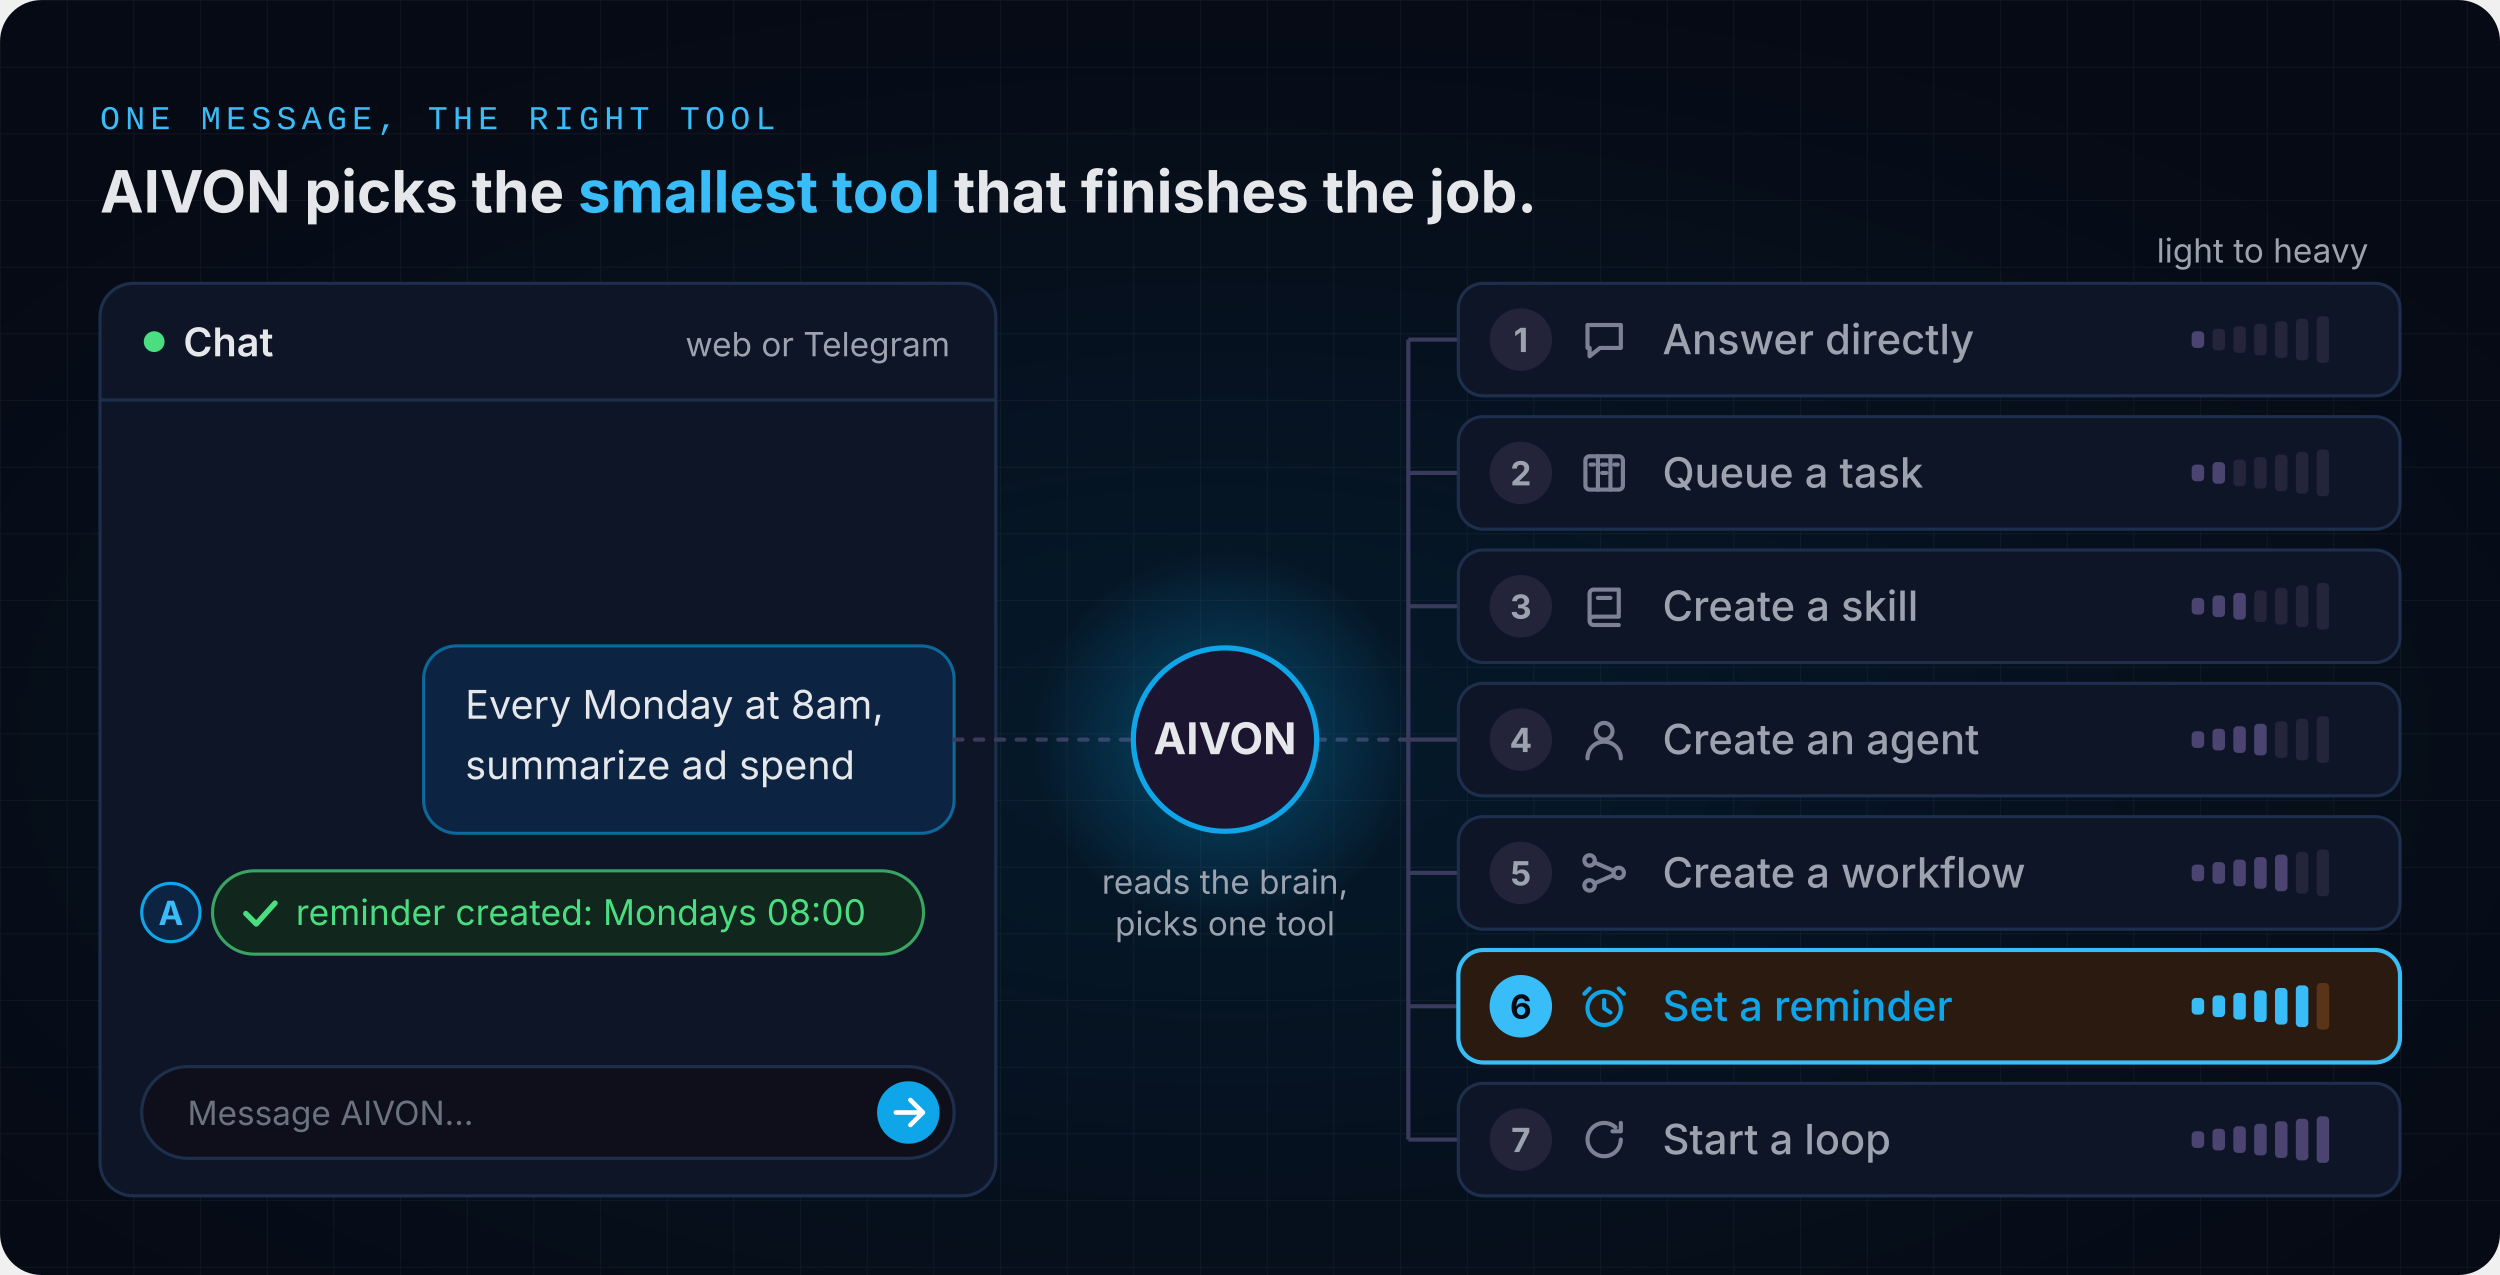
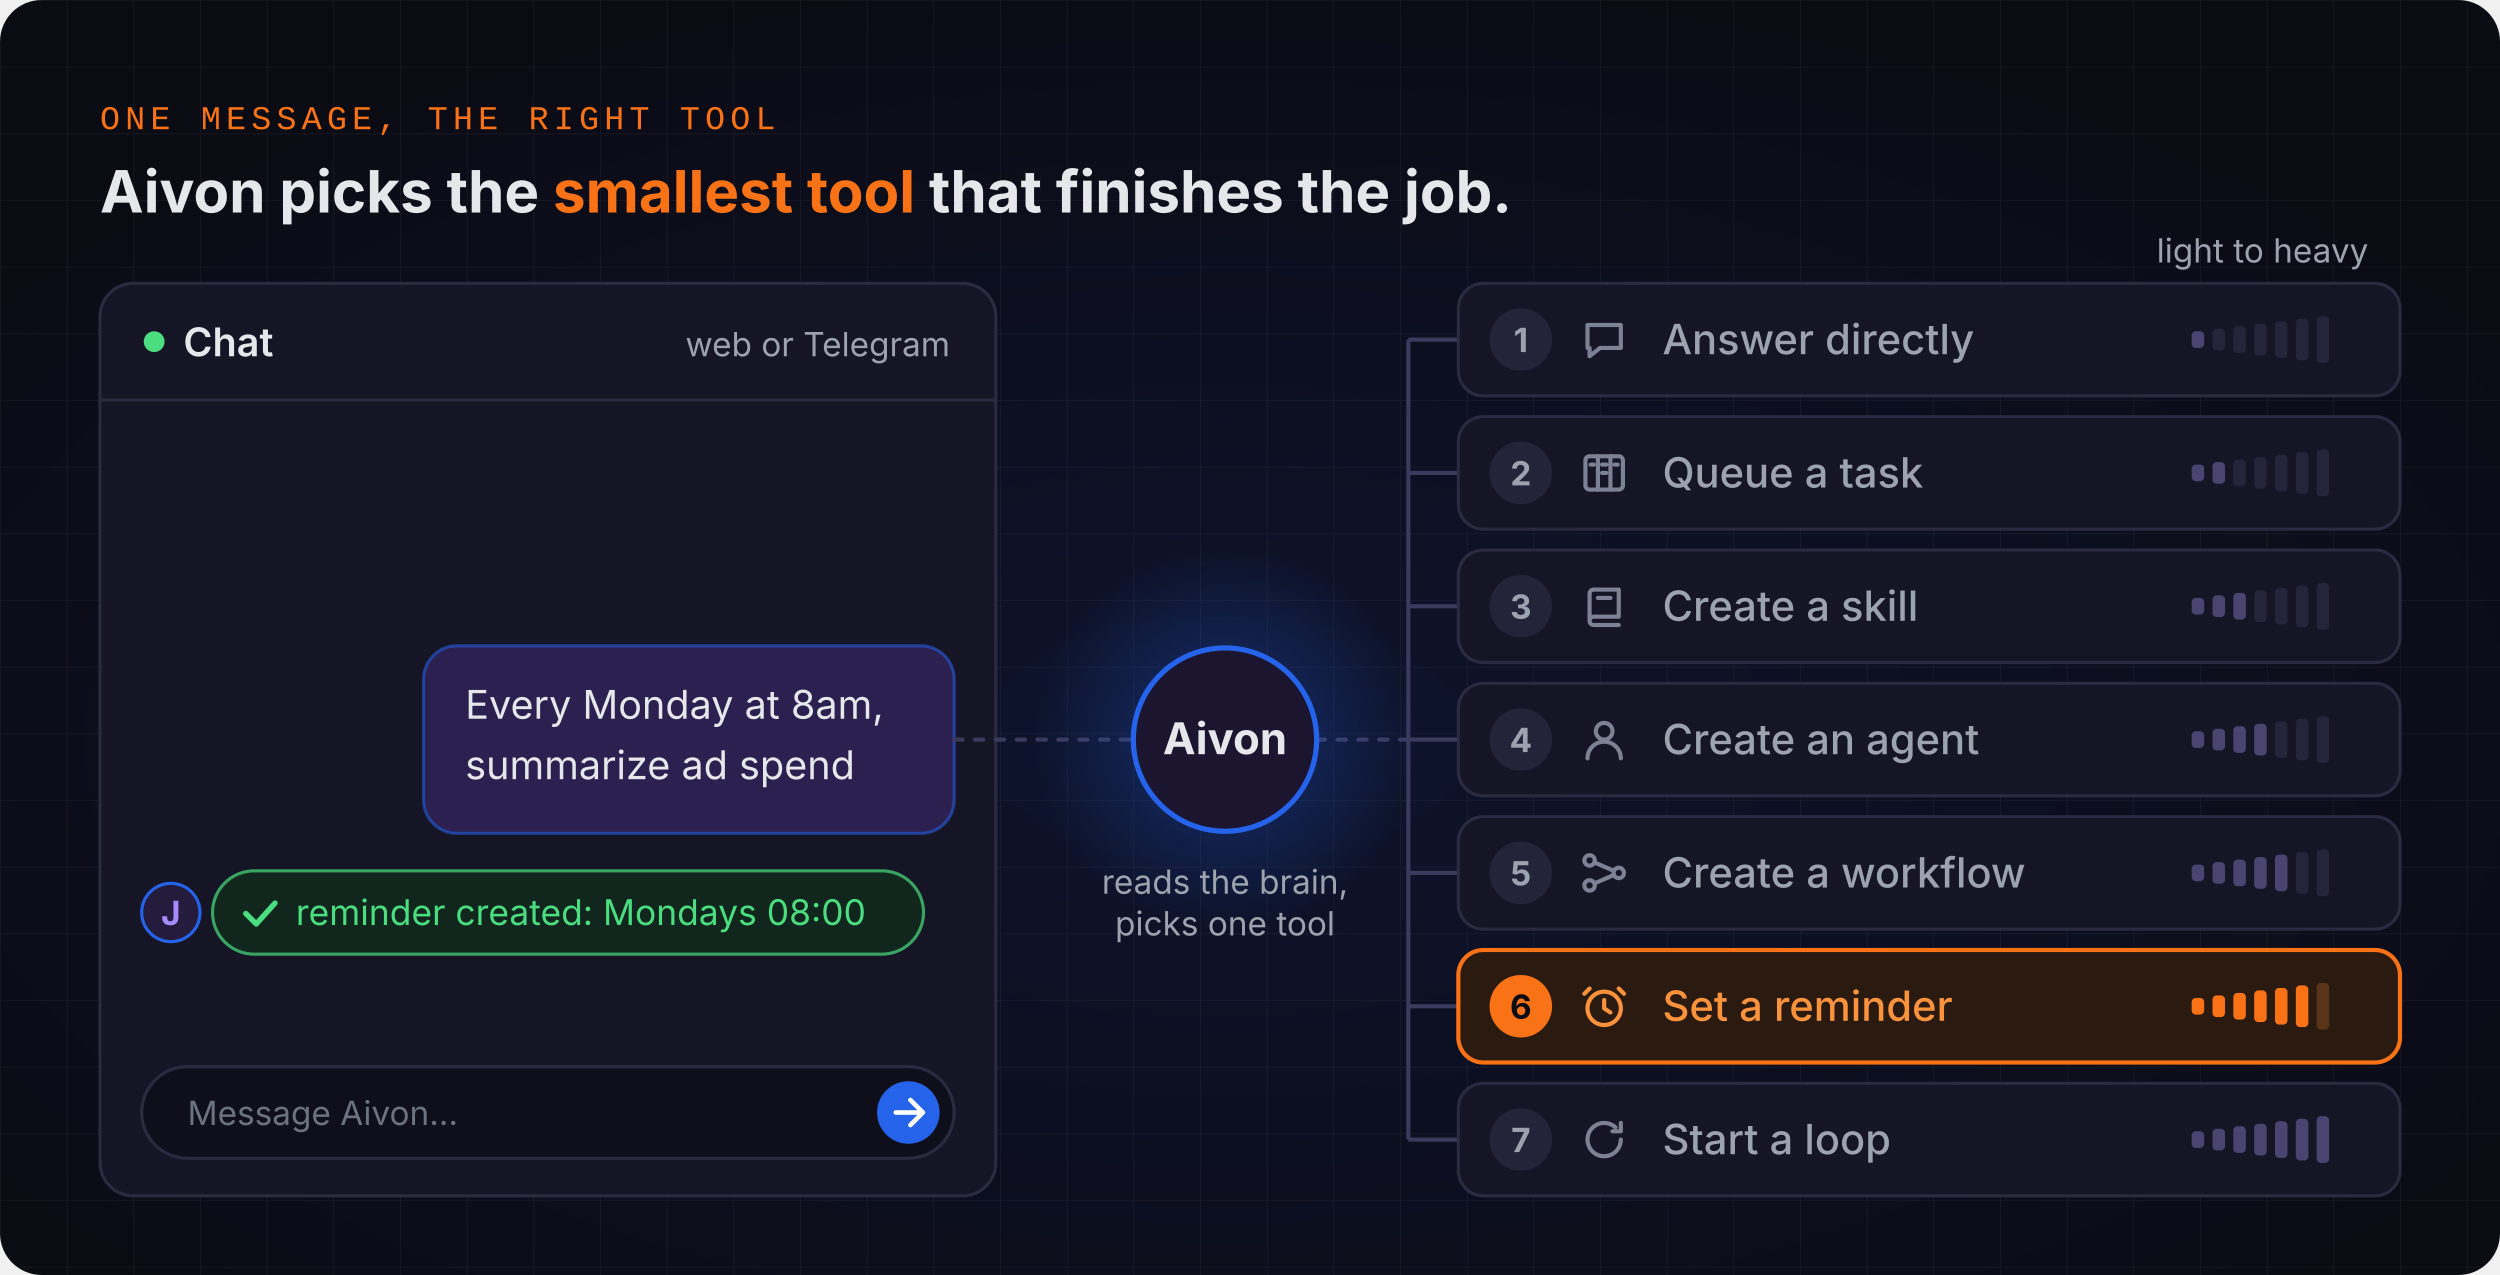
<svg xmlns="http://www.w3.org/2000/svg" viewBox="0 0 1200 612" role="img" aria-labelledby="t d" font-family="Inter, 'Segoe UI', system-ui, -apple-system, Arial, sans-serif">
  <style>.b0,.b1,.h0,.h1{opacity:0}
@keyframes kb0{0.00%{opacity:0;transform:translateY(8px)} 2.22%{opacity:1;transform:translateY(0)} 31.11%{opacity:1;transform:translateY(0)} 32.96%{opacity:0;transform:translateY(8px)} 100.00%{opacity:0;transform:translateY(8px)}}
.b0{animation:kb0 13.5s ease-in-out infinite;}
@keyframes kt00{0.00%{transform:scaleX(0)} 2.22%{transform:scaleX(0);animation-timing-function:steps(26,end)} 8.52%{transform:scaleX(1)} 33.04%{transform:scaleX(1)} 33.11%{transform:scaleX(0)} 100.00%{transform:scaleX(0)}}
.ty00{animation:kt00 13.5s linear infinite;transform-origin:156.9px 0}
@keyframes kh0{0.00%{opacity:0;transform:translateY(6px)} 16.52%{opacity:0;transform:translateY(6px)} 18.74%{opacity:1;transform:translateY(0)} 31.11%{opacity:1;transform:translateY(0)} 32.96%{opacity:0;transform:translateY(6px)} 100.00%{opacity:0;transform:translateY(6px)}}
.h0{animation:kh0 13.5s ease-in-out infinite;}
@keyframes kb1{0.00%{opacity:0;transform:translateY(8px)} 33.33%{opacity:0;transform:translateY(8px)} 35.56%{opacity:1;transform:translateY(0)} 64.44%{opacity:1;transform:translateY(0)} 66.30%{opacity:0;transform:translateY(8px)} 100.00%{opacity:0;transform:translateY(8px)}}
.b1{animation:kb1 13.5s ease-in-out infinite;}
@keyframes kt10{0.00%{transform:scaleX(0)} 35.56%{transform:scaleX(0);animation-timing-function:steps(22,end)} 39.02%{transform:scaleX(1)} 66.37%{transform:scaleX(1)} 66.44%{transform:scaleX(0)} 100.00%{transform:scaleX(0)}}
.ty10{animation:kt10 13.5s linear infinite;transform-origin:199.8px 0}
@keyframes kt11{0.00%{transform:scaleX(0)} 39.02%{transform:scaleX(0);animation-timing-function:steps(18,end)} 41.85%{transform:scaleX(1)} 66.37%{transform:scaleX(1)} 66.44%{transform:scaleX(0)} 100.00%{transform:scaleX(0)}}
.ty11{animation:kt11 13.5s linear infinite;transform-origin:199.8px 0}
@keyframes kh1{0.00%{opacity:0;transform:translateY(6px)} 49.85%{opacity:0;transform:translateY(6px)} 52.07%{opacity:1;transform:translateY(0)} 64.44%{opacity:1;transform:translateY(0)} 66.30%{opacity:0;transform:translateY(6px)} 100.00%{opacity:0;transform:translateY(6px)}}
.h1{animation:kh1 13.5s ease-in-out infinite;}
@keyframes kb2{0.00%{opacity:0;transform:translateY(8px)} 66.67%{opacity:0;transform:translateY(8px)} 68.89%{opacity:1;transform:translateY(0)} 97.78%{opacity:1;transform:translateY(0)} 99.63%{opacity:0;transform:translateY(8px)} 100.00%{opacity:0;transform:translateY(8px)}}
.b2{animation:kb2 13.5s ease-in-out infinite;}
@keyframes kt20{0.00%{transform:scaleX(0)} 68.89%{transform:scaleX(0);animation-timing-function:steps(20,end)} 72.20%{transform:scaleX(1)} 99.70%{transform:scaleX(1)} 99.78%{transform:scaleX(0)} 100.00%{transform:scaleX(0)}}
.ty20{animation:kt20 13.5s linear infinite;transform-origin:221.3px 0}
@keyframes kt21{0.00%{transform:scaleX(0)} 72.20%{transform:scaleX(0);animation-timing-function:steps(18,end)} 75.19%{transform:scaleX(1)} 99.70%{transform:scaleX(1)} 99.78%{transform:scaleX(0)} 100.00%{transform:scaleX(0)}}
.ty21{animation:kt21 13.5s linear infinite;transform-origin:221.3px 0}
@keyframes kh2{0.00%{opacity:0;transform:translateY(6px)} 87.04%{opacity:0;transform:translateY(6px)} 89.26%{opacity:1;transform:translateY(0)} 97.78%{opacity:1;transform:translateY(0)} 99.63%{opacity:0;transform:translateY(6px)} 100.00%{opacity:0;transform:translateY(6px)}}
.h2{animation:kh2 13.5s ease-in-out infinite;}
@keyframes kp{0.00%{opacity:0;transform:translateX(0)} 8.15%{opacity:0;transform:translateX(0)} 8.74%{opacity:1;transform:translateX(0)} 11.11%{opacity:1;transform:translateX(86px)} 11.70%{opacity:0;transform:translateX(86px)} 41.48%{opacity:0;transform:translateX(0)} 42.07%{opacity:1;transform:translateX(0)} 44.44%{opacity:1;transform:translateX(86px)} 45.04%{opacity:0;transform:translateX(86px)} 74.81%{opacity:0;transform:translateX(0)} 75.41%{opacity:1;transform:translateX(0)} 77.78%{opacity:1;transform:translateX(86px)} 78.37%{opacity:0;transform:translateX(86px)} 100.00%{opacity:0;transform:translateX(86px)}}
.pulse{animation:kp 13.5s ease-in-out infinite;}
@keyframes kr{0.00%{opacity:0;transform:scale(0.85)} 10.74%{opacity:0;transform:scale(0.85)} 12.22%{opacity:1;transform:scale(1)} 15.19%{opacity:0;transform:scale(1.15)} 44.07%{opacity:0;transform:scale(0.85)} 45.56%{opacity:1;transform:scale(1)} 48.52%{opacity:0;transform:scale(1.15)} 77.41%{opacity:0;transform:scale(0.85)} 78.89%{opacity:1;transform:scale(1)} 81.85%{opacity:0;transform:scale(1.15)} 100.00%{opacity:0;transform:scale(1.15)}}
.ring{animation:kr 13.5s ease-in-out infinite;transform-origin:588px 355.0px}
@keyframes ks{0.00%{opacity:0;transform:translateY(0)} 12.59%{opacity:0;transform:translateY(0)} 13.70%{opacity:1;transform:translateY(0)} 14.44%{opacity:1;transform:translateY(0)} 15.41%{opacity:1;transform:translateY(0px)} 16.15%{opacity:1;transform:translateY(0px)} 18.00%{opacity:0;transform:translateY(0px)} 45.93%{opacity:0;transform:translateY(0)} 47.04%{opacity:1;transform:translateY(0)} 47.78%{opacity:1;transform:translateY(0);animation-timing-function:steps(1,end)} 48.74%{opacity:1;transform:translateY(64px)} 49.48%{opacity:1;transform:translateY(64px)} 51.33%{opacity:0;transform:translateY(64px)} 79.26%{opacity:0;transform:translateY(0)} 80.37%{opacity:1;transform:translateY(0)} 81.11%{opacity:1;transform:translateY(0);animation-timing-function:steps(5,end)} 85.93%{opacity:1;transform:translateY(320px)} 86.67%{opacity:1;transform:translateY(320px)} 88.52%{opacity:0;transform:translateY(320px)} 100.00%{opacity:0;transform:translateY(320px)}}
.scan{animation:ks 13.5s ease-in-out infinite;}
@keyframes ka0{0.00%{opacity:0} 15.26%{opacity:0} 16.37%{opacity:1} 31.11%{opacity:1} 32.96%{opacity:0} 100.00%{opacity:0}}
.a0{animation:ka0 13.5s ease-in-out infinite;}
@keyframes ka1{0.00%{opacity:0} 48.59%{opacity:0} 49.70%{opacity:1} 64.44%{opacity:1} 66.30%{opacity:0} 100.00%{opacity:0}}
.a1{animation:ka1 13.5s ease-in-out infinite;}
@keyframes ka2{0.00%{opacity:0} 85.78%{opacity:0} 86.89%{opacity:1} 97.78%{opacity:1} 99.63%{opacity:0} 100.00%{opacity:0}}
.a2{animation:ka2 13.5s ease-in-out infinite;}
@media (prefers-reduced-motion: reduce){*{animation:none !important}}</style>
  <defs>
    <radialGradient id="glow" cx="0.490" cy="0.580" r="0.6">
-       <stop offset="0" stop-color="#0284c7" stop-opacity="0.13" />
-       <stop offset="1" stop-color="#0284c7" stop-opacity="0" />
+       <stop offset="0" stop-color="#1d4ed8" stop-opacity="0.13" />
+       <stop offset="1" stop-color="#1d4ed8" stop-opacity="0" />
    </radialGradient>
    <pattern id="grid" width="32" height="32" patternUnits="userSpaceOnUse">
      <path d="M32 0H0V32" fill="none" stroke="#ffffff" stroke-opacity="0.04" />
    </pattern>
    <radialGradient id="rglow" cx="0.5" cy="0.5" r="0.5">
-       <stop offset="0" stop-color="#0ea5e9" stop-opacity="0.35" />
-       <stop offset="1" stop-color="#0ea5e9" stop-opacity="0" />
+       <stop offset="0" stop-color="#2563eb" stop-opacity="0.35" />
+       <stop offset="1" stop-color="#2563eb" stop-opacity="0" />
    </radialGradient>
    <clipPath id="bgclip">
      <rect width="1200" height="612" rx="20" />
    </clipPath>
    <symbol id="i-answer" viewBox="0 0 24 24" fill="none" stroke="currentColor" stroke-width="2" stroke-linecap="round" stroke-linejoin="round">
      <path d="M4 5h16v11H10l-5 4v-4H4z" />
    </symbol>
    <symbol id="i-task" viewBox="0 0 24 24" fill="none" stroke="currentColor" stroke-width="2" stroke-linecap="round" stroke-linejoin="round">
      <rect x="3" y="4" width="18" height="16" rx="2" />
      <path d="M9 4v16M15 4v16M5.5 8h1.5M11 8h2M11 12h2M17 8h1.5" />
    </symbol>
    <symbol id="i-skill" viewBox="0 0 24 24" fill="none" stroke="currentColor" stroke-width="2" stroke-linecap="round" stroke-linejoin="round">
      <path d="M5 19V6a2 2 0 0 1 2-2h12v13H7a2 2 0 0 0-2 2 2 2 0 0 0 2 2h12" />
      <path d="M9 8h6" />
    </symbol>
    <symbol id="i-agent" viewBox="0 0 24 24" fill="none" stroke="currentColor" stroke-width="2" stroke-linecap="round" stroke-linejoin="round">
      <circle cx="12" cy="8" r="4" />
      <path d="M4 21a8 8 0 0 1 16 0" />
    </symbol>
    <symbol id="i-workflow" viewBox="0 0 24 24" fill="none" stroke="currentColor" stroke-width="2" stroke-linecap="round" stroke-linejoin="round">
      <circle cx="5" cy="6" r="2.5" />
      <circle cx="19" cy="12" r="2.5" />
      <circle cx="5" cy="18" r="2.5" />
      <path d="M7.4 7l9.2 4M16.6 13l-9.2 4" />
    </symbol>
    <symbol id="i-reminder" viewBox="0 0 24 24" fill="none" stroke="currentColor" stroke-width="2" stroke-linecap="round" stroke-linejoin="round">
      <circle cx="12" cy="13" r="8" />
      <path d="M12 9v4l3 2M5 3.5 2.5 6M19 3.5 21.5 6" />
    </symbol>
    <symbol id="i-loop" viewBox="0 0 24 24" fill="none" stroke="currentColor" stroke-width="2" stroke-linecap="round" stroke-linejoin="round">
      <path d="M20 12a8 8 0 1 1-2.6-5.9" />
      <path d="M20 4v4h-4" />
    </symbol>
    <clipPath id="c00">
      <rect class="ty00" x="156.9" y="338.5" width="299.1" height="31" />
    </clipPath>
    <clipPath id="c10">
      <rect class="ty10" x="199.8" y="324.0" width="256.2" height="31" />
    </clipPath>
    <clipPath id="c11">
      <rect class="ty11" x="199.8" y="353.0" width="256.2" height="31" />
    </clipPath>
    <clipPath id="c20">
      <rect class="ty20" x="221.3" y="324.0" width="234.7" height="31" />
    </clipPath>
    <clipPath id="c21">
      <rect class="ty21" x="221.3" y="353.0" width="234.7" height="31" />
    </clipPath>
  </defs>
  <g clip-path="url(#bgclip)">
-     <rect width="1200" height="612" fill="#060a14" />
+     <rect width="1200" height="612" fill="#0b0b14" />
    <rect width="1200" height="612" fill="url(#grid)" />
    <rect width="1200" height="612" fill="url(#glow)" />
  </g>
-   <text x="48" y="62" font-family="ui-monospace, 'SFMono-Regular', Consolas, 'Courier New', monospace" font-size="16" letter-spacing="2.5" fill="#38bdf8">ONE MESSAGE, THE RIGHT TOOL</text>
-   <text x="48" y="102" font-size="28" font-weight="700" fill="#e5e7eb">AIVON picks the <tspan fill="#38bdf8">smallest tool</tspan> that finishes the job.</text>
-   <rect x="48" y="136" width="430" height="438" rx="16" fill="#0d1527" stroke="#1e2f4d" stroke-width="1.5" />
+   <text x="48" y="62" font-family="ui-monospace, 'SFMono-Regular', Consolas, 'Courier New', monospace" font-size="16" letter-spacing="2.5" fill="#f97316">ONE MESSAGE, THE RIGHT TOOL</text>
+   <text x="48" y="102" font-size="28" font-weight="700" fill="#e5e7eb">Aivon picks the <tspan fill="#f97316">smallest tool</tspan> that finishes the job.</text>
+   <rect x="48" y="136" width="430" height="438" rx="16" fill="#151525" stroke="#2a2a40" stroke-width="1.5" />
  <circle cx="74" cy="164" r="5" fill="#4ade80" />
  <text x="88" y="171" font-size="19" font-weight="600" fill="#e5e7eb">Chat</text>
  <text x="456" y="171" font-size="16" fill="#9ca3af" text-anchor="end">web or Telegram</text>
-   <path d="M48 192H478" stroke="#1e2f4d" stroke-width="1.5" />
-   <rect x="68" y="512" width="390" height="44" rx="22" fill="#0f0f1c" stroke="#1e2f4d" stroke-width="1.5" />
-   <text x="90" y="540" font-size="16" fill="#6b7280">Message AIVON...</text>
-   <circle cx="436" cy="534" r="15" fill="#0ea5e9" />
+   <path d="M48 192H478" stroke="#2a2a40" stroke-width="1.5" />
+   <rect x="68" y="512" width="390" height="44" rx="22" fill="#0f0f1c" stroke="#2a2a40" stroke-width="1.5" />
+   <text x="90" y="540" font-size="16" fill="#6b7280">Message Aivon...</text>
+   <circle cx="436" cy="534" r="15" fill="#2563eb" />
  <path d="M430 534h12M437 528l6 6-6 6" fill="none" stroke="#fff" stroke-width="2.2" stroke-linecap="round" stroke-linejoin="round" />
  <g class="b0">
-     <rect x="138.9" y="324.5" width="319.1" height="61" rx="16" fill="#0c2442" stroke="#0ea5e9" stroke-opacity="0.55" stroke-width="1.5" />
+     <rect x="138.9" y="324.5" width="319.1" height="61" rx="16" fill="#2b2050" stroke="#2563eb" stroke-opacity="0.55" stroke-width="1.5" />
    <text clip-path="url(#c00)" x="158.9" y="359.5" font-size="19" fill="#e5e7eb">What were sales yesterday?</text>
  </g>
  <g class="h0">
-     <circle cx="82" cy="423.5" r="14" fill="#0c2442" stroke="#0ea5e9" stroke-width="1.5" />
-     <text x="82" y="429.5" font-size="16" font-weight="700" fill="#38bdf8" text-anchor="middle">A</text>
+     <circle cx="82" cy="423.5" r="14" fill="#241b3d" stroke="#2563eb" stroke-width="1.5" />
+     <text x="82" y="429.5" font-size="16" font-weight="700" fill="#a78bfa" text-anchor="middle">J</text>
    <rect x="102" y="403.5" width="296.3" height="40" rx="20" fill="#11261c" stroke="#4ade80" stroke-opacity="0.7" stroke-width="1.5" />
    <path d="M118 424.0l5 5 9-10" fill="none" stroke="#4ade80" stroke-width="2.6" stroke-linecap="round" stroke-linejoin="round" />
    <text x="142" y="429.5" font-size="17" fill="#4ade80">answered with real numbers</text>
  </g>
  <g class="b1">
-     <rect x="181.8" y="310.0" width="276.2" height="90" rx="16" fill="#0c2442" stroke="#0ea5e9" stroke-opacity="0.55" stroke-width="1.5" />
+     <rect x="181.8" y="310.0" width="276.2" height="90" rx="16" fill="#2b2050" stroke="#2563eb" stroke-opacity="0.55" stroke-width="1.5" />
    <text clip-path="url(#c10)" x="201.8" y="345.0" font-size="19" fill="#e5e7eb">Research 3 competitors</text>
    <text clip-path="url(#c11)" x="201.8" y="374.0" font-size="19" fill="#e5e7eb">and write a report</text>
  </g>
  <g class="h1">
-     <circle cx="82" cy="438.0" r="14" fill="#0c2442" stroke="#0ea5e9" stroke-width="1.5" />
-     <text x="82" y="444.0" font-size="16" font-weight="700" fill="#38bdf8" text-anchor="middle">A</text>
+     <circle cx="82" cy="438.0" r="14" fill="#241b3d" stroke="#2563eb" stroke-width="1.5" />
+     <text x="82" y="444.0" font-size="16" font-weight="700" fill="#a78bfa" text-anchor="middle">J</text>
    <rect x="102" y="418.0" width="359.3" height="40" rx="20" fill="#11261c" stroke="#4ade80" stroke-opacity="0.7" stroke-width="1.5" />
    <path d="M118 438.5l5 5 9-10" fill="none" stroke="#4ade80" stroke-width="2.6" stroke-linecap="round" stroke-linejoin="round" />
    <text x="142" y="444.0" font-size="17" fill="#4ade80">queued, result lands in this chat</text>
  </g>
  <g class="b2">
-     <rect x="203.3" y="310.0" width="254.7" height="90" rx="16" fill="#0c2442" stroke="#0ea5e9" stroke-opacity="0.55" stroke-width="1.5" />
+     <rect x="203.3" y="310.0" width="254.7" height="90" rx="16" fill="#2b2050" stroke="#2563eb" stroke-opacity="0.55" stroke-width="1.5" />
    <text clip-path="url(#c20)" x="223.3" y="345.0" font-size="19" fill="#e5e7eb">Every Monday at 8am,</text>
    <text clip-path="url(#c21)" x="223.3" y="374.0" font-size="19" fill="#e5e7eb">summarize ad spend</text>
  </g>
  <g class="h2">
-     <circle cx="82" cy="438.0" r="14" fill="#0c2442" stroke="#0ea5e9" stroke-width="1.5" />
-     <text x="82" y="444.0" font-size="16" font-weight="700" fill="#38bdf8" text-anchor="middle">A</text>
+     <circle cx="82" cy="438.0" r="14" fill="#241b3d" stroke="#2563eb" stroke-width="1.5" />
+     <text x="82" y="444.0" font-size="16" font-weight="700" fill="#a78bfa" text-anchor="middle">J</text>
    <rect x="102" y="418.0" width="341.3" height="40" rx="20" fill="#11261c" stroke="#4ade80" stroke-opacity="0.7" stroke-width="1.5" />
    <path d="M118 438.5l5 5 9-10" fill="none" stroke="#4ade80" stroke-width="2.6" stroke-linecap="round" stroke-linejoin="round" />
    <text x="142" y="444.0" font-size="17" fill="#4ade80">reminder created: Mondays 08:00</text>
  </g>
  <path d="M458 355.0H544M632 355.0H676" stroke="#3a3a5c" stroke-width="2" stroke-dasharray="4 6" stroke-linecap="round" />
  <path d="M676 163.0V547.0" stroke="#3a3a5c" stroke-width="2" />
  <path d="M676 163.0H700" stroke="#3a3a5c" stroke-width="2" />
  <path d="M676 227.0H700" stroke="#3a3a5c" stroke-width="2" />
  <path d="M676 291.0H700" stroke="#3a3a5c" stroke-width="2" />
  <path d="M676 355.0H700" stroke="#3a3a5c" stroke-width="2" />
  <path d="M676 419.0H700" stroke="#3a3a5c" stroke-width="2" />
  <path d="M676 483.0H700" stroke="#3a3a5c" stroke-width="2" />
  <path d="M676 547.0H700" stroke="#3a3a5c" stroke-width="2" />
  <circle cx="588" cy="355.0" r="92" fill="url(#rglow)" />
-   <circle class="ring" cx="588" cy="355.0" r="53" fill="none" stroke="#38bdf8" stroke-width="2.5" opacity="0" />
-   <circle cx="588" cy="355.0" r="44" fill="#1c1530" stroke="#0ea5e9" stroke-width="2.5" />
-   <text x="588" y="362.0" font-size="21" font-weight="700" fill="#e5e7eb" text-anchor="middle">AIVON</text>
+   <circle class="ring" cx="588" cy="355.0" r="53" fill="none" stroke="#f97316" stroke-width="2.5" opacity="0" />
+   <circle cx="588" cy="355.0" r="44" fill="#1c1530" stroke="#2563eb" stroke-width="2.5" />
+   <text x="588" y="362.0" font-size="21" font-weight="700" fill="#e5e7eb" text-anchor="middle">Aivon</text>
  <text x="588" y="429.0" font-size="16" fill="#9ca3af" text-anchor="middle">reads the brain,</text>
  <text x="588" y="449.0" font-size="16" fill="#9ca3af" text-anchor="middle">picks one tool</text>
-   <circle class="pulse" cx="458" cy="355.0" r="7" fill="#0ea5e9" opacity="0" />
-   <rect x="700" y="136" width="452" height="54" rx="12" fill="#0d1527" stroke="#1e2f4d" stroke-width="1.5" />
+   <circle class="pulse" cx="458" cy="355.0" r="7" fill="#fb923c" opacity="0" />
+   <rect x="700" y="136" width="452" height="54" rx="12" fill="#151525" stroke="#2a2a40" stroke-width="1.5" />
  <circle cx="730" cy="163.0" r="15" fill="#23233a" />
  <text x="730" y="169.0" font-size="16" font-weight="700" fill="#9ca3af" text-anchor="middle">1</text>
  <use href="#i-answer" x="758" y="151.0" width="24" height="24" style="color:#7d8194" />
  <text x="798" y="170.0" font-size="20" font-weight="500" fill="#9ca3af">Answer directly</text>
  <rect x="1052" y="159.0" width="6" height="8.0" rx="2" fill="#4b4470" />
  <rect x="1062" y="157.8" width="6" height="10.4" rx="2" fill="#24243a" />
  <rect x="1072" y="156.6" width="6" height="12.8" rx="2" fill="#24243a" />
  <rect x="1082" y="155.4" width="6" height="15.2" rx="2" fill="#24243a" />
  <rect x="1092" y="154.2" width="6" height="17.6" rx="2" fill="#24243a" />
  <rect x="1102" y="153.0" width="6" height="20.0" rx="2" fill="#24243a" />
  <rect x="1112" y="151.8" width="6" height="22.4" rx="2" fill="#24243a" />
-   <rect x="700" y="200" width="452" height="54" rx="12" fill="#0d1527" stroke="#1e2f4d" stroke-width="1.5" />
+   <rect x="700" y="200" width="452" height="54" rx="12" fill="#151525" stroke="#2a2a40" stroke-width="1.5" />
  <circle cx="730" cy="227.0" r="15" fill="#23233a" />
  <text x="730" y="233.0" font-size="16" font-weight="700" fill="#9ca3af" text-anchor="middle">2</text>
  <use href="#i-task" x="758" y="215.0" width="24" height="24" style="color:#7d8194" />
  <text x="798" y="234.0" font-size="20" font-weight="500" fill="#9ca3af">Queue a task</text>
  <rect x="1052" y="223.0" width="6" height="8.0" rx="2" fill="#4b4470" />
  <rect x="1062" y="221.8" width="6" height="10.4" rx="2" fill="#4b4470" />
  <rect x="1072" y="220.6" width="6" height="12.8" rx="2" fill="#24243a" />
  <rect x="1082" y="219.4" width="6" height="15.2" rx="2" fill="#24243a" />
  <rect x="1092" y="218.2" width="6" height="17.6" rx="2" fill="#24243a" />
  <rect x="1102" y="217.0" width="6" height="20.0" rx="2" fill="#24243a" />
  <rect x="1112" y="215.8" width="6" height="22.4" rx="2" fill="#24243a" />
-   <rect x="700" y="264" width="452" height="54" rx="12" fill="#0d1527" stroke="#1e2f4d" stroke-width="1.5" />
+   <rect x="700" y="264" width="452" height="54" rx="12" fill="#151525" stroke="#2a2a40" stroke-width="1.5" />
  <circle cx="730" cy="291.0" r="15" fill="#23233a" />
  <text x="730" y="297.0" font-size="16" font-weight="700" fill="#9ca3af" text-anchor="middle">3</text>
  <use href="#i-skill" x="758" y="279.0" width="24" height="24" style="color:#7d8194" />
  <text x="798" y="298.0" font-size="20" font-weight="500" fill="#9ca3af">Create a skill</text>
  <rect x="1052" y="287.0" width="6" height="8.0" rx="2" fill="#4b4470" />
  <rect x="1062" y="285.8" width="6" height="10.4" rx="2" fill="#4b4470" />
  <rect x="1072" y="284.6" width="6" height="12.8" rx="2" fill="#4b4470" />
  <rect x="1082" y="283.4" width="6" height="15.2" rx="2" fill="#24243a" />
  <rect x="1092" y="282.2" width="6" height="17.6" rx="2" fill="#24243a" />
  <rect x="1102" y="281.0" width="6" height="20.0" rx="2" fill="#24243a" />
  <rect x="1112" y="279.8" width="6" height="22.4" rx="2" fill="#24243a" />
-   <rect x="700" y="328" width="452" height="54" rx="12" fill="#0d1527" stroke="#1e2f4d" stroke-width="1.5" />
+   <rect x="700" y="328" width="452" height="54" rx="12" fill="#151525" stroke="#2a2a40" stroke-width="1.5" />
  <circle cx="730" cy="355.0" r="15" fill="#23233a" />
  <text x="730" y="361.0" font-size="16" font-weight="700" fill="#9ca3af" text-anchor="middle">4</text>
  <use href="#i-agent" x="758" y="343.0" width="24" height="24" style="color:#7d8194" />
  <text x="798" y="362.0" font-size="20" font-weight="500" fill="#9ca3af">Create an agent</text>
  <rect x="1052" y="351.0" width="6" height="8.0" rx="2" fill="#4b4470" />
  <rect x="1062" y="349.8" width="6" height="10.4" rx="2" fill="#4b4470" />
  <rect x="1072" y="348.6" width="6" height="12.8" rx="2" fill="#4b4470" />
  <rect x="1082" y="347.4" width="6" height="15.2" rx="2" fill="#4b4470" />
  <rect x="1092" y="346.2" width="6" height="17.6" rx="2" fill="#24243a" />
  <rect x="1102" y="345.0" width="6" height="20.0" rx="2" fill="#24243a" />
  <rect x="1112" y="343.8" width="6" height="22.4" rx="2" fill="#24243a" />
-   <rect x="700" y="392" width="452" height="54" rx="12" fill="#0d1527" stroke="#1e2f4d" stroke-width="1.5" />
+   <rect x="700" y="392" width="452" height="54" rx="12" fill="#151525" stroke="#2a2a40" stroke-width="1.5" />
  <circle cx="730" cy="419.0" r="15" fill="#23233a" />
  <text x="730" y="425.0" font-size="16" font-weight="700" fill="#9ca3af" text-anchor="middle">5</text>
  <use href="#i-workflow" x="758" y="407.0" width="24" height="24" style="color:#7d8194" />
  <text x="798" y="426.0" font-size="20" font-weight="500" fill="#9ca3af">Create a workflow</text>
  <rect x="1052" y="415.0" width="6" height="8.0" rx="2" fill="#4b4470" />
  <rect x="1062" y="413.8" width="6" height="10.4" rx="2" fill="#4b4470" />
  <rect x="1072" y="412.6" width="6" height="12.8" rx="2" fill="#4b4470" />
  <rect x="1082" y="411.4" width="6" height="15.2" rx="2" fill="#4b4470" />
  <rect x="1092" y="410.2" width="6" height="17.6" rx="2" fill="#4b4470" />
  <rect x="1102" y="409.0" width="6" height="20.0" rx="2" fill="#24243a" />
  <rect x="1112" y="407.8" width="6" height="22.4" rx="2" fill="#24243a" />
-   <rect x="700" y="456" width="452" height="54" rx="12" fill="#0d1527" stroke="#1e2f4d" stroke-width="1.5" />
+   <rect x="700" y="456" width="452" height="54" rx="12" fill="#151525" stroke="#2a2a40" stroke-width="1.5" />
  <circle cx="730" cy="483.0" r="15" fill="#23233a" />
  <text x="730" y="489.0" font-size="16" font-weight="700" fill="#9ca3af" text-anchor="middle">6</text>
  <use href="#i-reminder" x="758" y="471.0" width="24" height="24" style="color:#7d8194" />
  <text x="798" y="490.0" font-size="20" font-weight="500" fill="#9ca3af">Set a reminder</text>
  <rect x="1052" y="479.0" width="6" height="8.0" rx="2" fill="#4b4470" />
  <rect x="1062" y="477.8" width="6" height="10.4" rx="2" fill="#4b4470" />
  <rect x="1072" y="476.6" width="6" height="12.8" rx="2" fill="#4b4470" />
  <rect x="1082" y="475.4" width="6" height="15.2" rx="2" fill="#4b4470" />
  <rect x="1092" y="474.2" width="6" height="17.6" rx="2" fill="#4b4470" />
  <rect x="1102" y="473.0" width="6" height="20.0" rx="2" fill="#4b4470" />
  <rect x="1112" y="471.8" width="6" height="22.4" rx="2" fill="#24243a" />
-   <rect x="700" y="520" width="452" height="54" rx="12" fill="#0d1527" stroke="#1e2f4d" stroke-width="1.5" />
+   <rect x="700" y="520" width="452" height="54" rx="12" fill="#151525" stroke="#2a2a40" stroke-width="1.5" />
  <circle cx="730" cy="547.0" r="15" fill="#23233a" />
  <text x="730" y="553.0" font-size="16" font-weight="700" fill="#9ca3af" text-anchor="middle">7</text>
  <use href="#i-loop" x="758" y="535.0" width="24" height="24" style="color:#7d8194" />
  <text x="798" y="554.0" font-size="20" font-weight="500" fill="#9ca3af">Start a loop</text>
  <rect x="1052" y="543.0" width="6" height="8.0" rx="2" fill="#4b4470" />
  <rect x="1062" y="541.8" width="6" height="10.4" rx="2" fill="#4b4470" />
  <rect x="1072" y="540.6" width="6" height="12.8" rx="2" fill="#4b4470" />
  <rect x="1082" y="539.4" width="6" height="15.2" rx="2" fill="#4b4470" />
  <rect x="1092" y="538.2" width="6" height="17.6" rx="2" fill="#4b4470" />
  <rect x="1102" y="537.0" width="6" height="20.0" rx="2" fill="#4b4470" />
  <rect x="1112" y="535.8" width="6" height="22.4" rx="2" fill="#4b4470" />
  <text x="1086" y="126" font-size="16" fill="#9ca3af" text-anchor="middle">light to heavy</text>
  <g class="scan" opacity="0">
-     <rect x="700" y="136" width="452" height="54" rx="12" fill="#38bdf8" fill-opacity="0.10" stroke="#0ea5e9" stroke-width="2" stroke-opacity="0.8" />
-     <circle cx="676" cy="163.0" r="6" fill="#0ea5e9" />
+     <rect x="700" y="136" width="452" height="54" rx="12" fill="#f97316" fill-opacity="0.10" stroke="#fb923c" stroke-width="2" stroke-opacity="0.8" />
+     <circle cx="676" cy="163.0" r="6" fill="#fb923c" />
  </g>
  <g class="a0" opacity="0">
-     <rect x="700" y="136" width="452" height="54" rx="12" fill="#2a1a10" stroke="#38bdf8" stroke-width="2" />
-     <circle cx="730" cy="163.0" r="15" fill="#38bdf8" />
-     <text x="730" y="169.0" font-size="16" font-weight="700" fill="#060a14" text-anchor="middle">1</text>
-     <use href="#i-answer" x="758" y="151.0" width="24" height="24" style="color:#0ea5e9" />
-     <text x="798" y="170.0" font-size="20" font-weight="500" fill="#0ea5e9">Answer directly</text>
-     <rect x="1052" y="159.0" width="6" height="8.0" rx="2" fill="#38bdf8" />
+     <rect x="700" y="136" width="452" height="54" rx="12" fill="#2a1a10" stroke="#f97316" stroke-width="2" />
+     <circle cx="730" cy="163.0" r="15" fill="#f97316" />
+     <text x="730" y="169.0" font-size="16" font-weight="700" fill="#0b0b14" text-anchor="middle">1</text>
+     <use href="#i-answer" x="758" y="151.0" width="24" height="24" style="color:#fb923c" />
+     <text x="798" y="170.0" font-size="20" font-weight="500" fill="#fb923c">Answer directly</text>
+     <rect x="1052" y="159.0" width="6" height="8.0" rx="2" fill="#f97316" />
    <rect x="1062" y="157.8" width="6" height="10.4" rx="2" fill="#5a3418" />
    <rect x="1072" y="156.6" width="6" height="12.8" rx="2" fill="#5a3418" />
    <rect x="1082" y="155.4" width="6" height="15.2" rx="2" fill="#5a3418" />
    <rect x="1092" y="154.2" width="6" height="17.6" rx="2" fill="#5a3418" />
    <rect x="1102" y="153.0" width="6" height="20.0" rx="2" fill="#5a3418" />
    <rect x="1112" y="151.8" width="6" height="22.4" rx="2" fill="#5a3418" />
  </g>
  <g class="a1" opacity="0">
-     <rect x="700" y="200" width="452" height="54" rx="12" fill="#2a1a10" stroke="#38bdf8" stroke-width="2" />
-     <circle cx="730" cy="227.0" r="15" fill="#38bdf8" />
-     <text x="730" y="233.0" font-size="16" font-weight="700" fill="#060a14" text-anchor="middle">2</text>
-     <use href="#i-task" x="758" y="215.0" width="24" height="24" style="color:#0ea5e9" />
-     <text x="798" y="234.0" font-size="20" font-weight="500" fill="#0ea5e9">Queue a task</text>
-     <rect x="1052" y="223.0" width="6" height="8.0" rx="2" fill="#38bdf8" />
-     <rect x="1062" y="221.8" width="6" height="10.4" rx="2" fill="#38bdf8" />
+     <rect x="700" y="200" width="452" height="54" rx="12" fill="#2a1a10" stroke="#f97316" stroke-width="2" />
+     <circle cx="730" cy="227.0" r="15" fill="#f97316" />
+     <text x="730" y="233.0" font-size="16" font-weight="700" fill="#0b0b14" text-anchor="middle">2</text>
+     <use href="#i-task" x="758" y="215.0" width="24" height="24" style="color:#fb923c" />
+     <text x="798" y="234.0" font-size="20" font-weight="500" fill="#fb923c">Queue a task</text>
+     <rect x="1052" y="223.0" width="6" height="8.0" rx="2" fill="#f97316" />
+     <rect x="1062" y="221.8" width="6" height="10.4" rx="2" fill="#f97316" />
    <rect x="1072" y="220.6" width="6" height="12.8" rx="2" fill="#5a3418" />
    <rect x="1082" y="219.4" width="6" height="15.2" rx="2" fill="#5a3418" />
    <rect x="1092" y="218.2" width="6" height="17.6" rx="2" fill="#5a3418" />
    <rect x="1102" y="217.0" width="6" height="20.0" rx="2" fill="#5a3418" />
    <rect x="1112" y="215.8" width="6" height="22.4" rx="2" fill="#5a3418" />
  </g>
  <g class="a2">
-     <rect x="700" y="456" width="452" height="54" rx="12" fill="#2a1a10" stroke="#38bdf8" stroke-width="2" />
-     <circle cx="730" cy="483.0" r="15" fill="#38bdf8" />
-     <text x="730" y="489.0" font-size="16" font-weight="700" fill="#060a14" text-anchor="middle">6</text>
-     <use href="#i-reminder" x="758" y="471.0" width="24" height="24" style="color:#0ea5e9" />
-     <text x="798" y="490.0" font-size="20" font-weight="500" fill="#0ea5e9">Set a reminder</text>
-     <rect x="1052" y="479.0" width="6" height="8.0" rx="2" fill="#38bdf8" />
-     <rect x="1062" y="477.8" width="6" height="10.4" rx="2" fill="#38bdf8" />
-     <rect x="1072" y="476.6" width="6" height="12.8" rx="2" fill="#38bdf8" />
-     <rect x="1082" y="475.4" width="6" height="15.2" rx="2" fill="#38bdf8" />
-     <rect x="1092" y="474.2" width="6" height="17.6" rx="2" fill="#38bdf8" />
-     <rect x="1102" y="473.0" width="6" height="20.0" rx="2" fill="#38bdf8" />
+     <rect x="700" y="456" width="452" height="54" rx="12" fill="#2a1a10" stroke="#f97316" stroke-width="2" />
+     <circle cx="730" cy="483.0" r="15" fill="#f97316" />
+     <text x="730" y="489.0" font-size="16" font-weight="700" fill="#0b0b14" text-anchor="middle">6</text>
+     <use href="#i-reminder" x="758" y="471.0" width="24" height="24" style="color:#fb923c" />
+     <text x="798" y="490.0" font-size="20" font-weight="500" fill="#fb923c">Set a reminder</text>
+     <rect x="1052" y="479.0" width="6" height="8.0" rx="2" fill="#f97316" />
+     <rect x="1062" y="477.8" width="6" height="10.4" rx="2" fill="#f97316" />
+     <rect x="1072" y="476.6" width="6" height="12.8" rx="2" fill="#f97316" />
+     <rect x="1082" y="475.4" width="6" height="15.2" rx="2" fill="#f97316" />
+     <rect x="1092" y="474.2" width="6" height="17.6" rx="2" fill="#f97316" />
+     <rect x="1102" y="473.0" width="6" height="20.0" rx="2" fill="#f97316" />
    <rect x="1112" y="471.8" width="6" height="22.4" rx="2" fill="#5a3418" />
  </g>
</svg>
